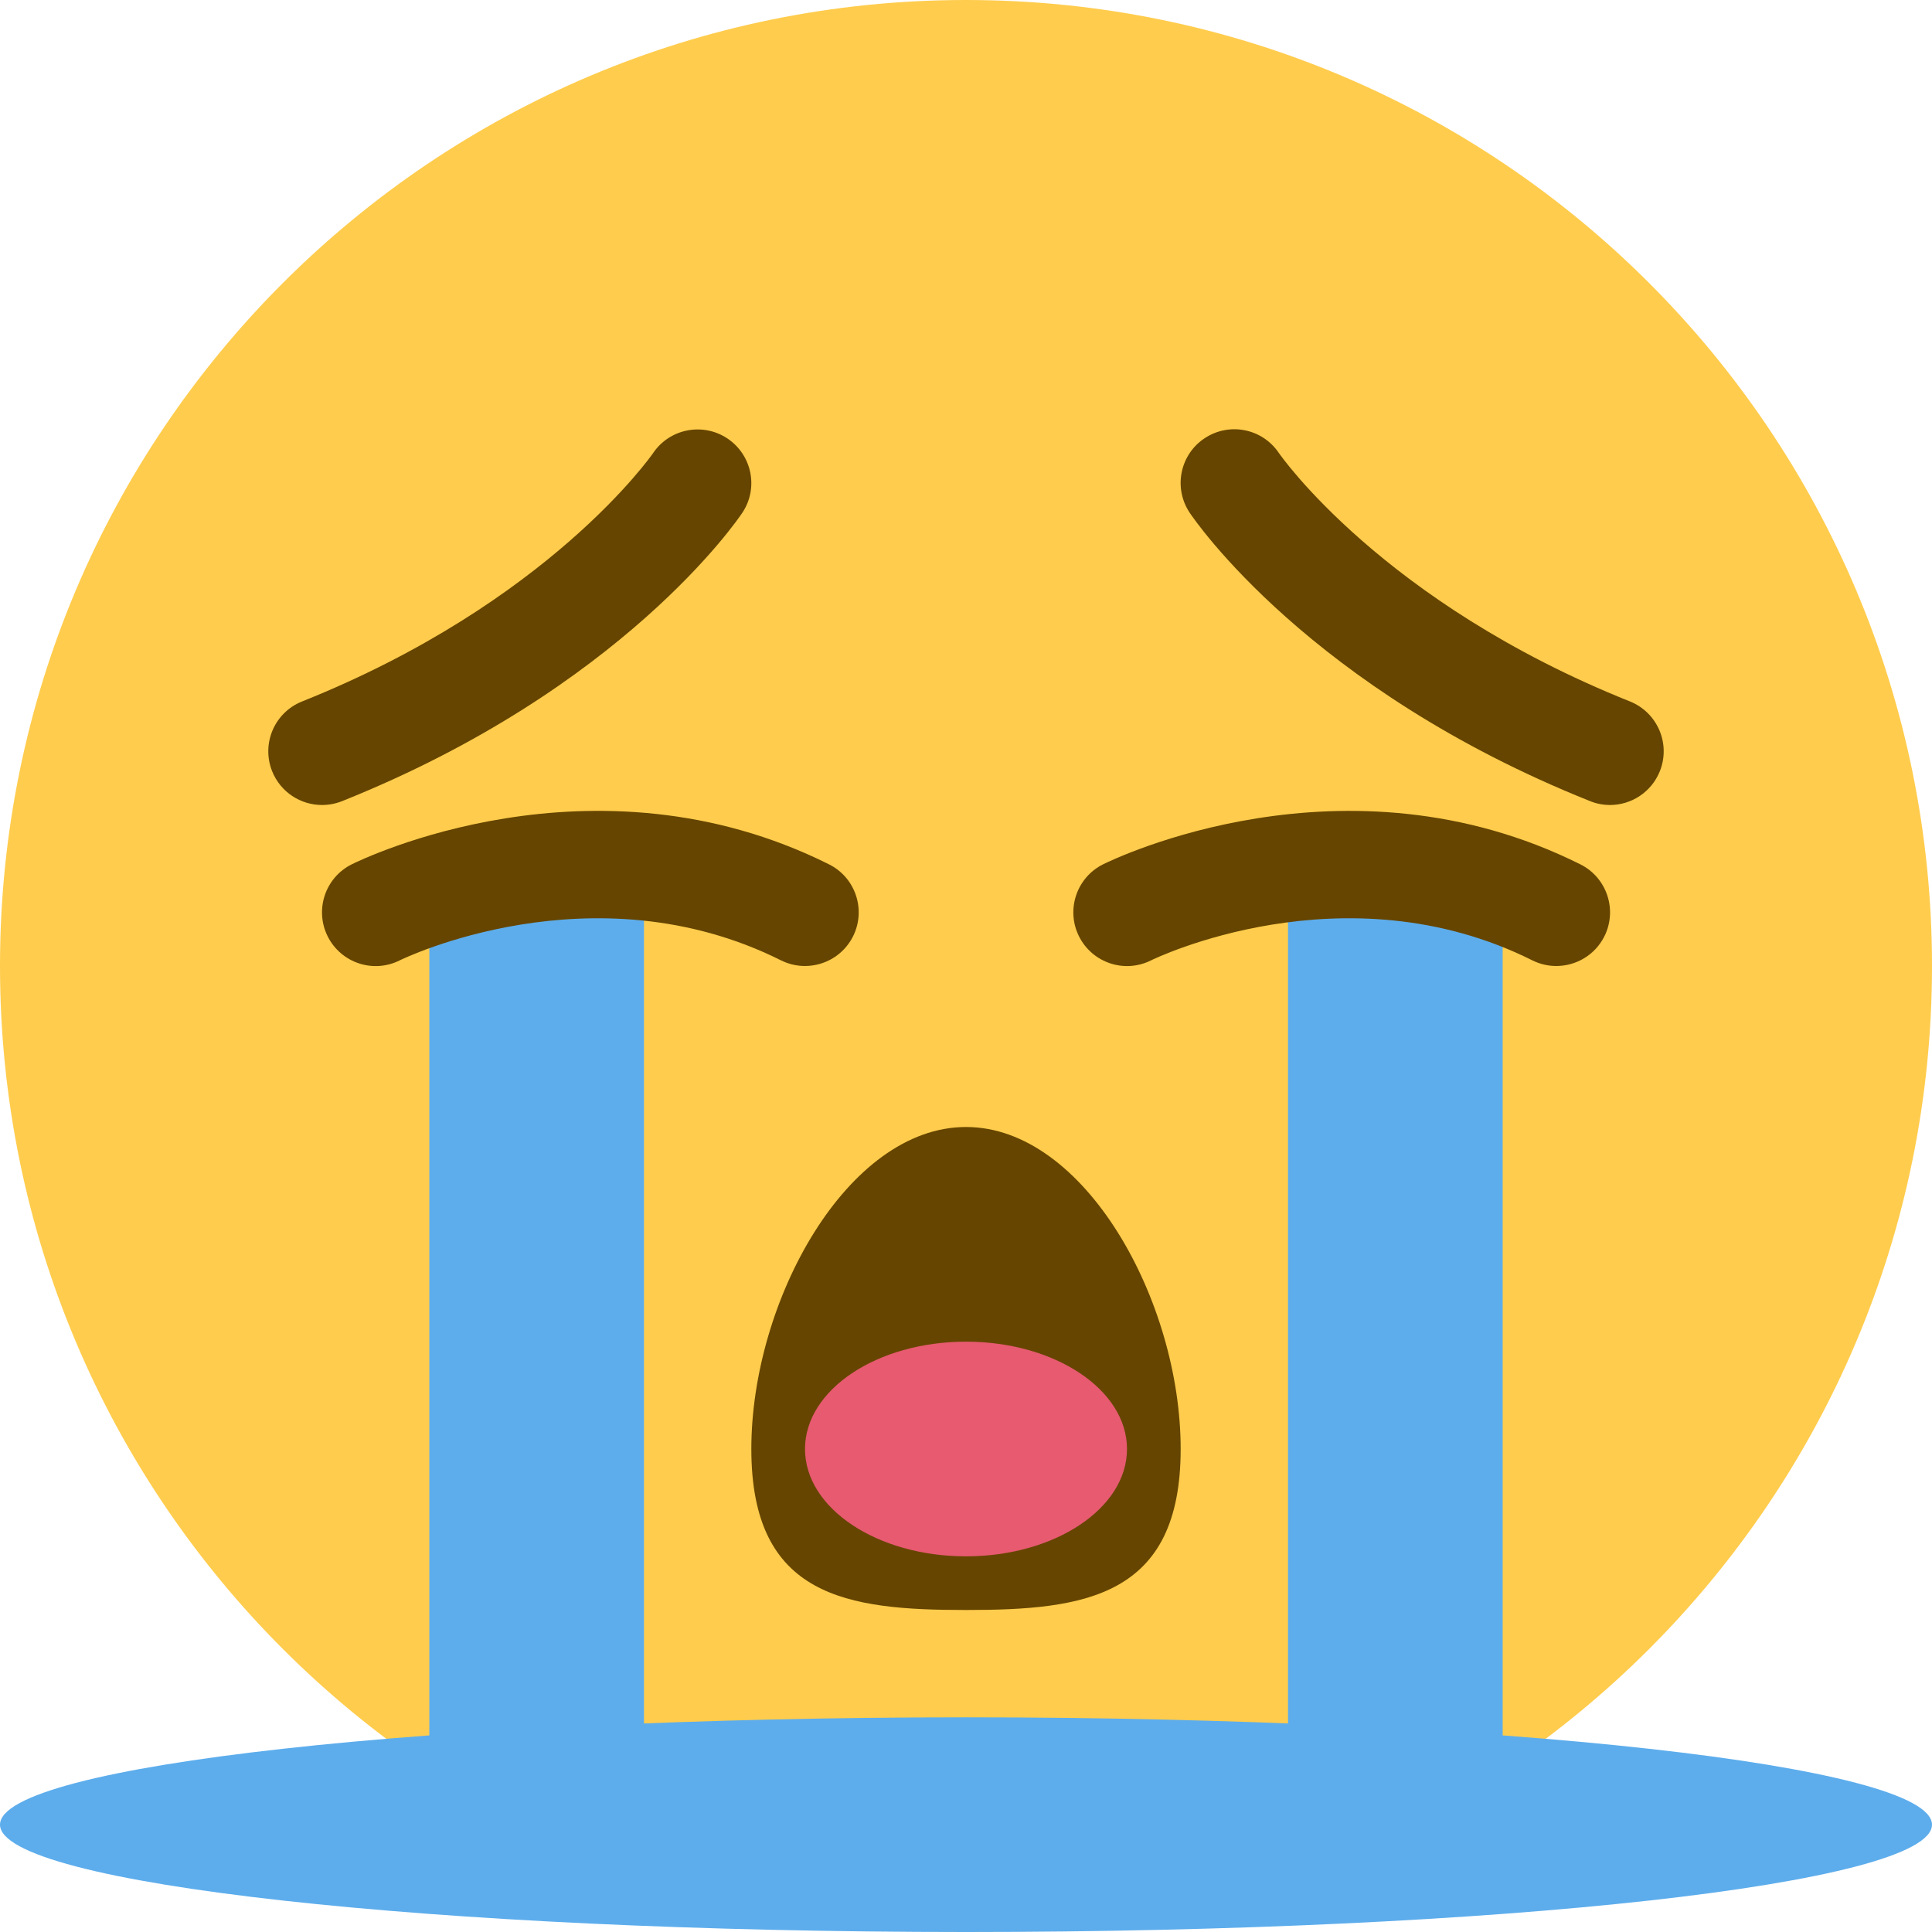
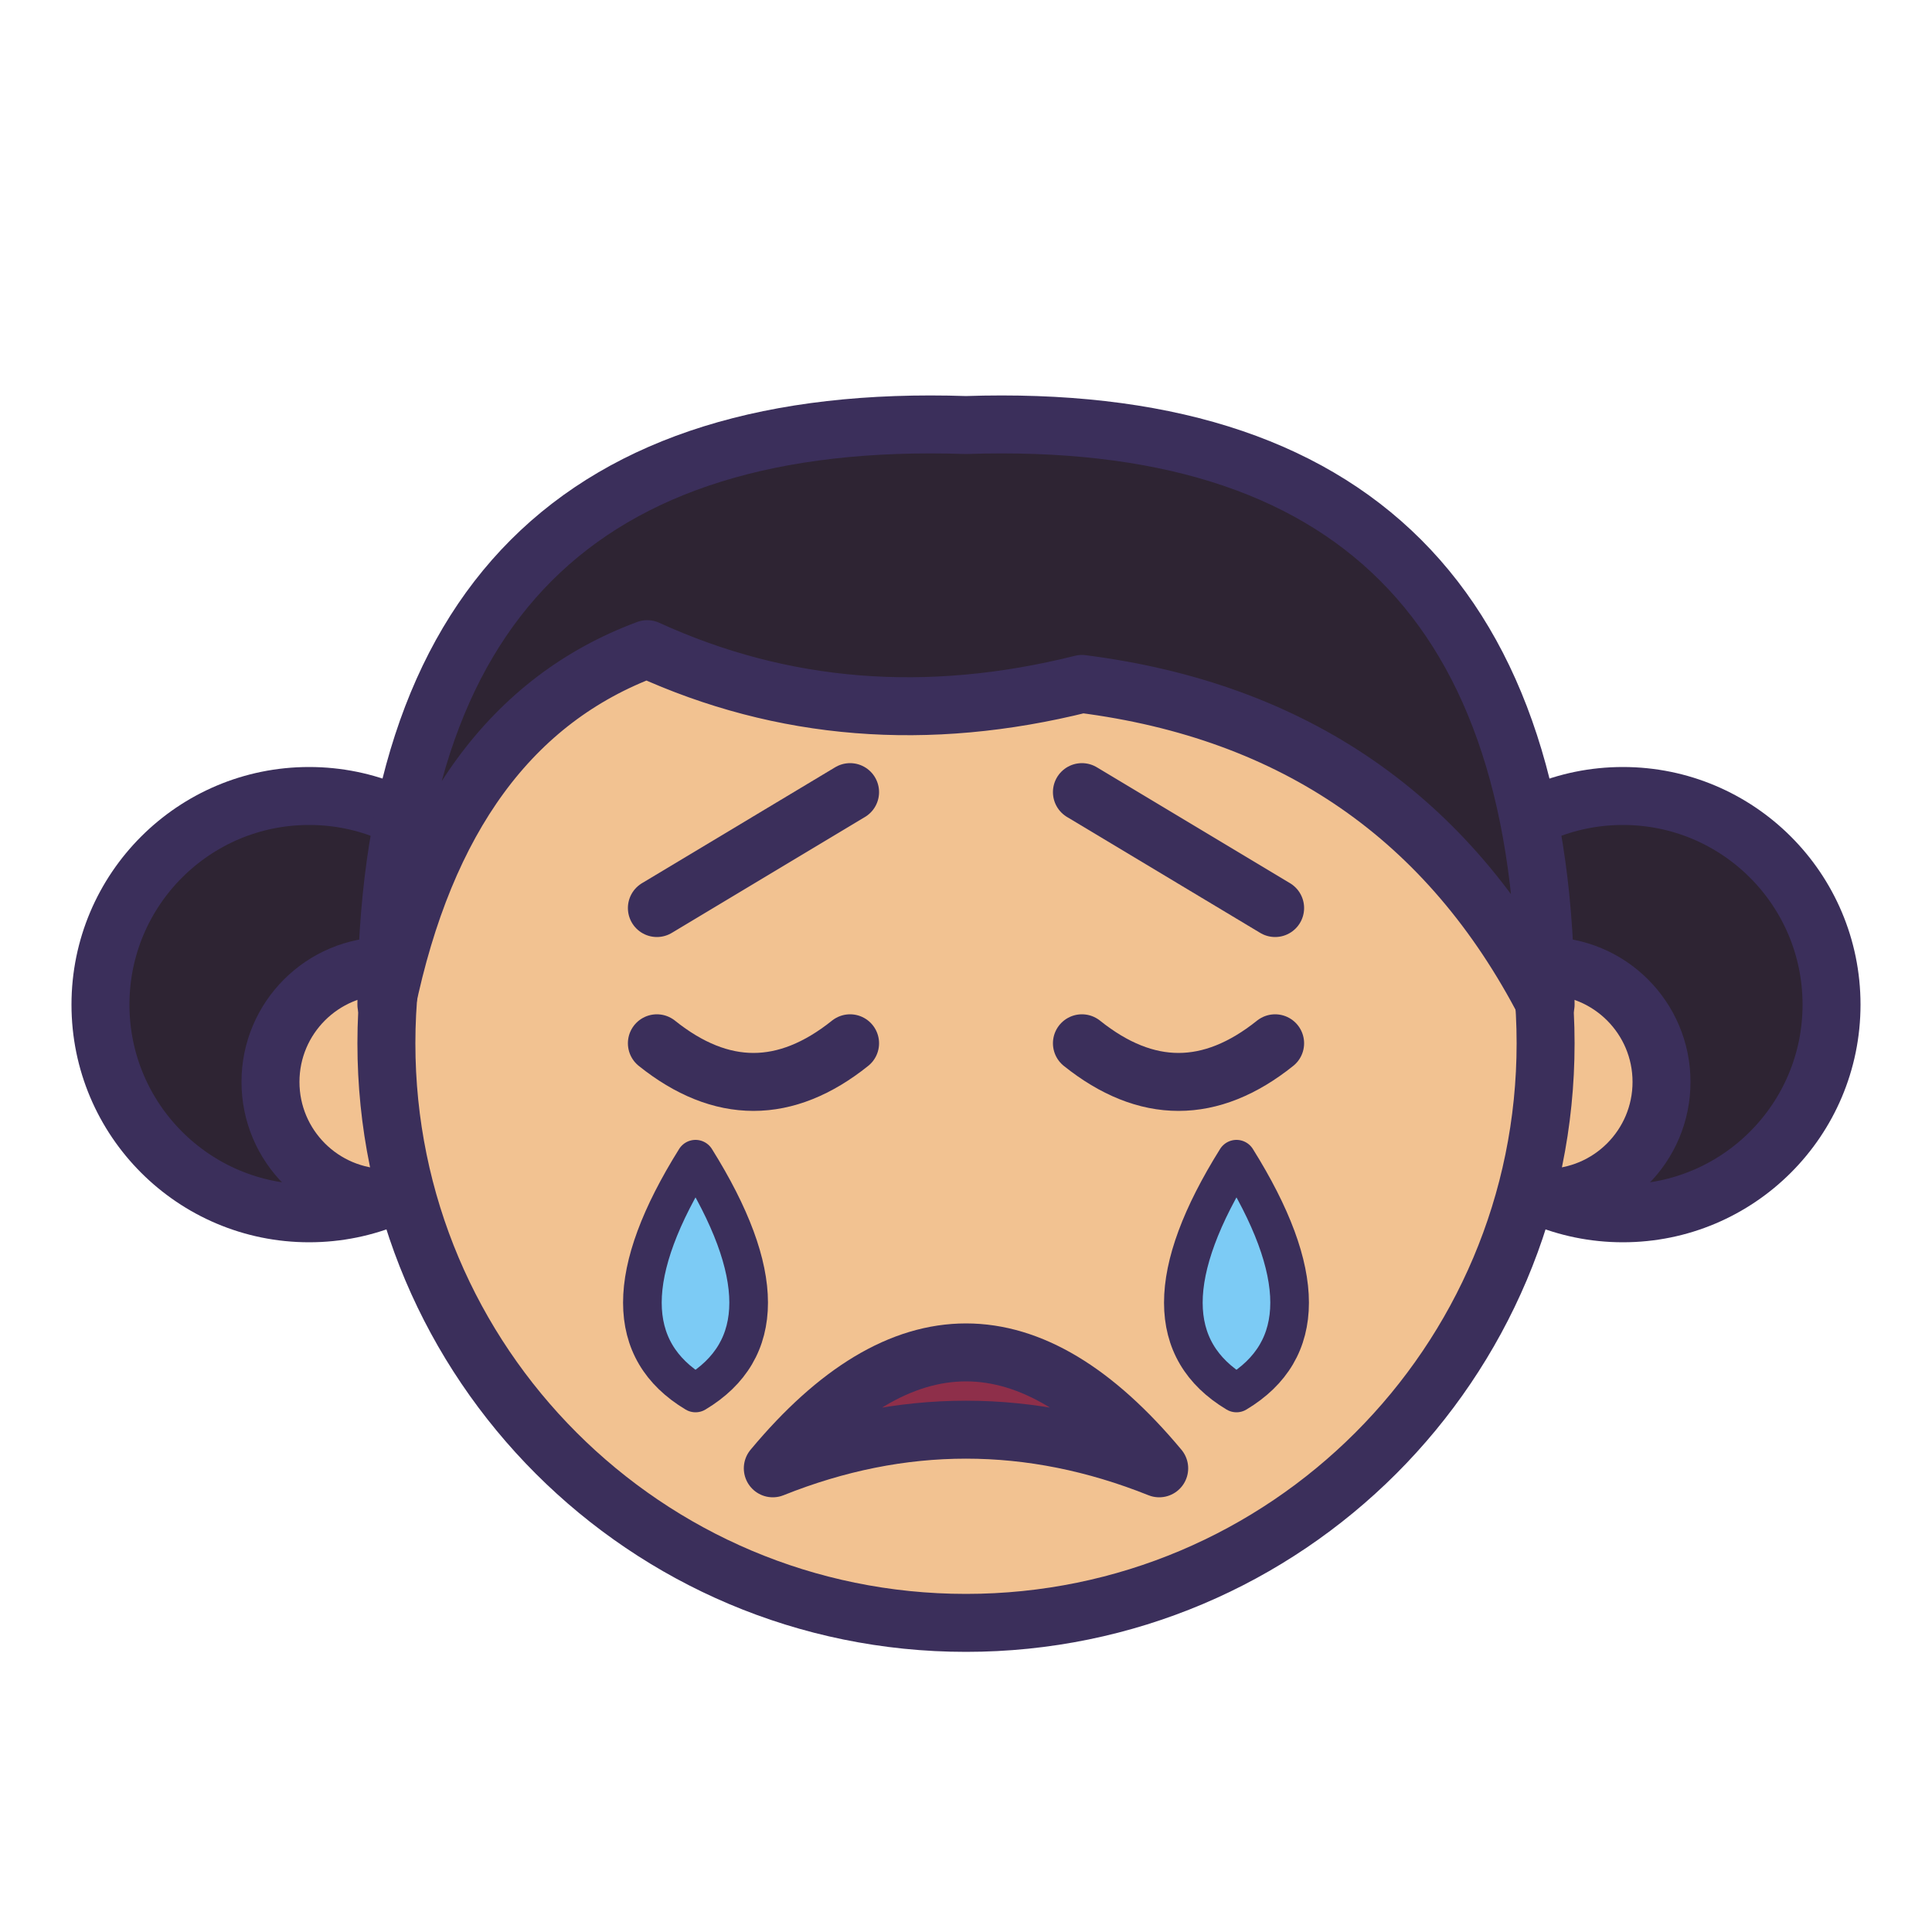
- <svg xmlns="http://www.w3.org/2000/svg" viewBox="0 0 36 36" preserveAspectRatio="xMidYMid meet">
-   <path fill="#FFCC4D" d="M36 18c0 9.941-8.059 18-18 18S0 27.941 0 18 8.059 0 18 0s18 8.059 18 18" />
-   <path fill="#664500" d="M22 27c0 2.763-1.791 3-4 3-2.21 0-4-.237-4-3 0-2.761 1.79-6 4-6 2.209 0 4 3.239 4 6zm8-12c-.124 0-.25-.023-.371-.072-5.229-2.091-7.372-5.241-7.461-5.374-.307-.46-.183-1.081.277-1.387.459-.306 1.077-.184 1.385.274.019.027 1.93 2.785 6.541 4.629.513.206.763.787.558 1.3-.157.392-.533.63-.929.63zM6 15c-.397 0-.772-.238-.929-.629-.205-.513.044-1.095.557-1.3 4.612-1.844 6.523-4.602 6.542-4.629.308-.456.929-.577 1.387-.27.457.308.581.925.275 1.383-.089.133-2.232 3.283-7.46 5.374C6.25 14.977 6.124 15 6 15z" />
-   <path fill="#5DADEC" d="M24 16h4v19l-4-.046V16zM8 35l4-.046V16H8v19z" />
-   <path fill="#664500" d="M14.999 18c-.15 0-.303-.034-.446-.105-3.512-1.756-7.07-.018-7.105 0-.495.249-1.095.046-1.342-.447-.247-.494-.047-1.095.447-1.342.182-.09 4.498-2.197 8.895 0 .494.247.694.848.447 1.342-.176.35-.529.552-.896.552zm14 0c-.15 0-.303-.034-.446-.105-3.513-1.756-7.07-.018-7.105 0-.494.248-1.094.047-1.342-.447-.247-.494-.047-1.095.447-1.342.182-.09 4.501-2.196 8.895 0 .494.247.694.848.447 1.342-.176.35-.529.552-.896.552z" />
-   <ellipse fill="#5DADEC" cx="18" cy="34" rx="18" ry="2" />
-   <ellipse fill="#E75A70" cx="18" cy="27" rx="3" ry="2" />
+ <svg xmlns="http://www.w3.org/2000/svg" viewBox="0 0 100 100" data-bare="1">
+   <circle cx="16" cy="52" r="10.8" fill="#2E2433" stroke="#3B2F5B" stroke-width="3" stroke-linejoin="round" stroke-linecap="round" />
+   <circle cx="84" cy="52" r="10.8" fill="#2E2433" stroke="#3B2F5B" stroke-width="3" stroke-linejoin="round" stroke-linecap="round" />
+   <circle cx="20" cy="56" r="6.0" fill="#F2C291" stroke="#3B2F5B" stroke-width="3" stroke-linejoin="round" stroke-linecap="round" />
+   <circle cx="80" cy="56" r="6.0" fill="#F2C291" stroke="#3B2F5B" stroke-width="3" stroke-linejoin="round" stroke-linecap="round" />
+   <circle cx="50" cy="54" r="30" fill="#F2C291" stroke="#3B2F5B" stroke-width="3" stroke-linejoin="round" stroke-linecap="round" />
+   <path d="M20 52 Q20 21 50 22 Q80 21 80 52 Q72.5 37.5 56.0 35.4 Q44.0 38.4 33.5 33.6 Q23.0 37.5 20 52Z" fill="#2E2433" stroke="#3B2F5B" stroke-width="3" stroke-linejoin="round" stroke-linecap="round" />
+   <path d="M34 54 Q39 58 44 54" fill="none" stroke="#3B2F5B" stroke-width="3" stroke-linecap="round" stroke-linejoin="round" />
+   <path d="M56 54 Q61 58 66 54" fill="none" stroke="#3B2F5B" stroke-width="3" stroke-linecap="round" stroke-linejoin="round" />
+   <path d="M34 47 L44 41" fill="none" stroke="#3B2F5B" stroke-width="3" stroke-linecap="round" stroke-linejoin="round" />
+   <path d="M56 41 L66 47" fill="none" stroke="#3B2F5B" stroke-width="3" stroke-linecap="round" stroke-linejoin="round" />
+   <path d="M36 60 Q41.5 68.8 36 72.1 Q30.5 68.8 36 60Z" fill="#7CCBF5" stroke="#3B2F5B" stroke-width="2" stroke-linejoin="round" stroke-linecap="round" />
+   <path d="M64 60 Q69.5 68.8 64 72.1 Q58.5 68.8 64 60Z" fill="#7CCBF5" stroke="#3B2F5B" stroke-width="2" stroke-linejoin="round" stroke-linecap="round" />
+   <path d="M40 76 Q50 64 60 76 Q50 72 40 76Z" fill="#8E2F4A" stroke="#3B2F5B" stroke-width="3" stroke-linejoin="round" stroke-linecap="round" />
</svg>
